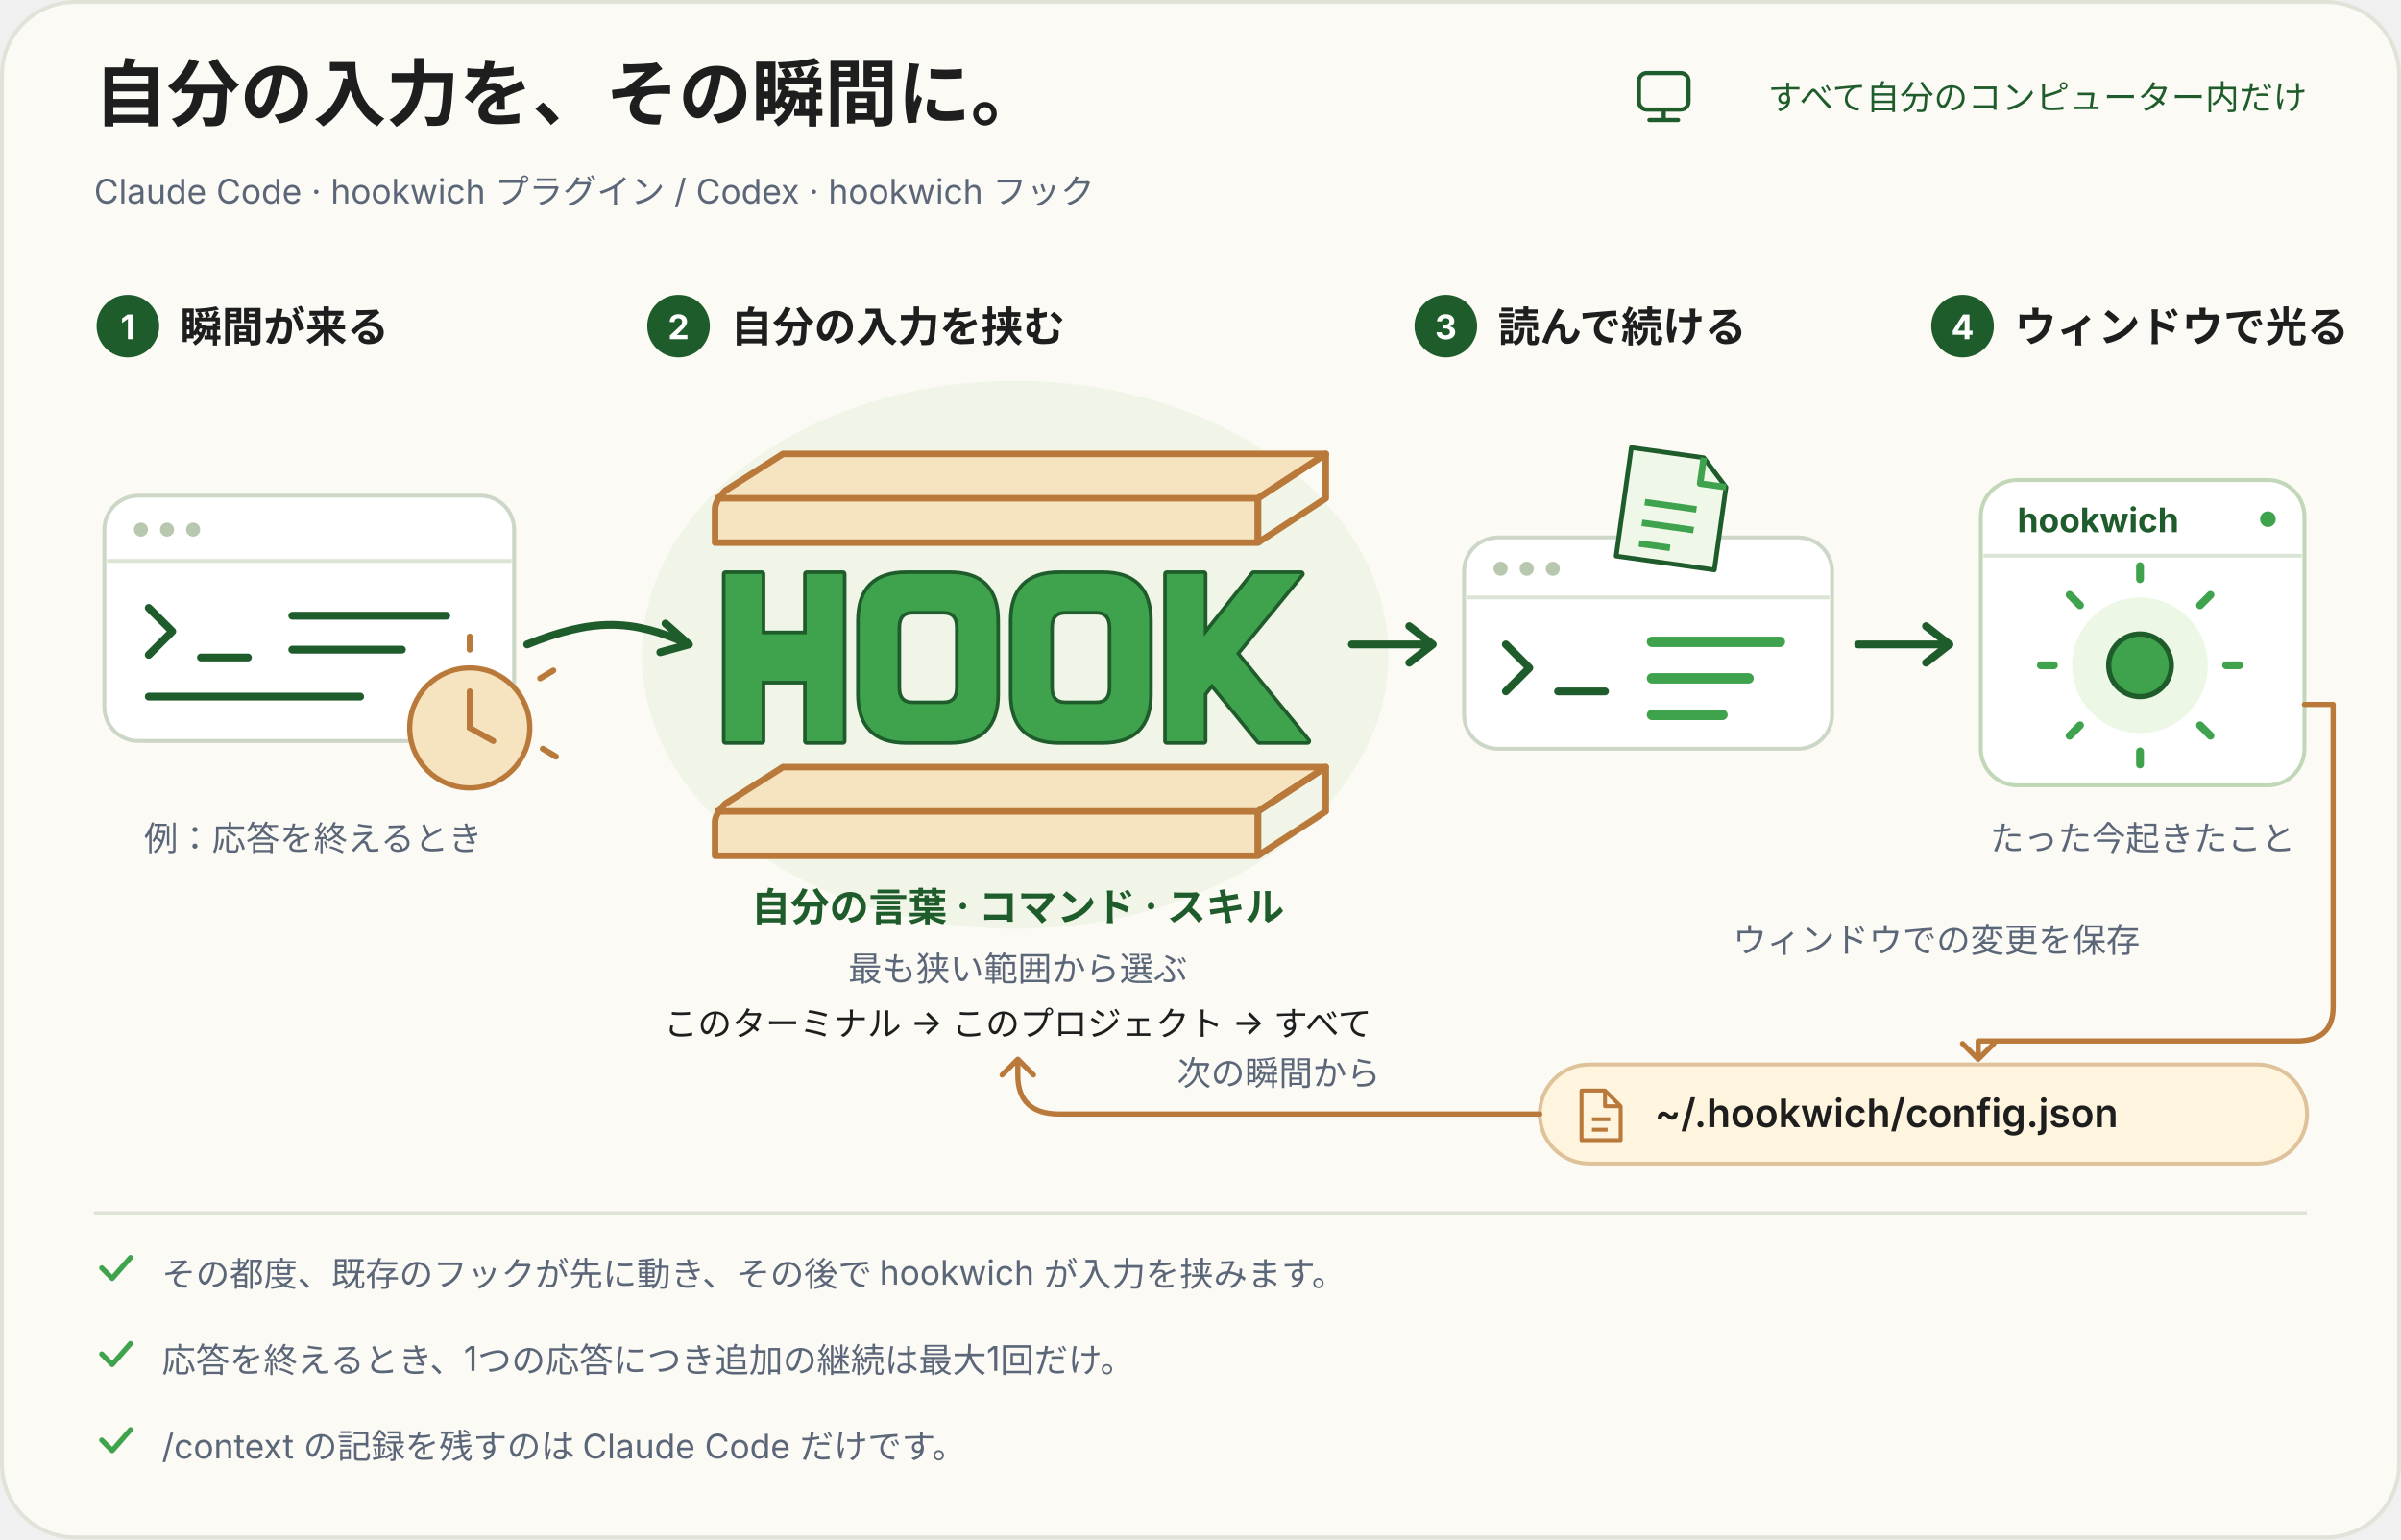
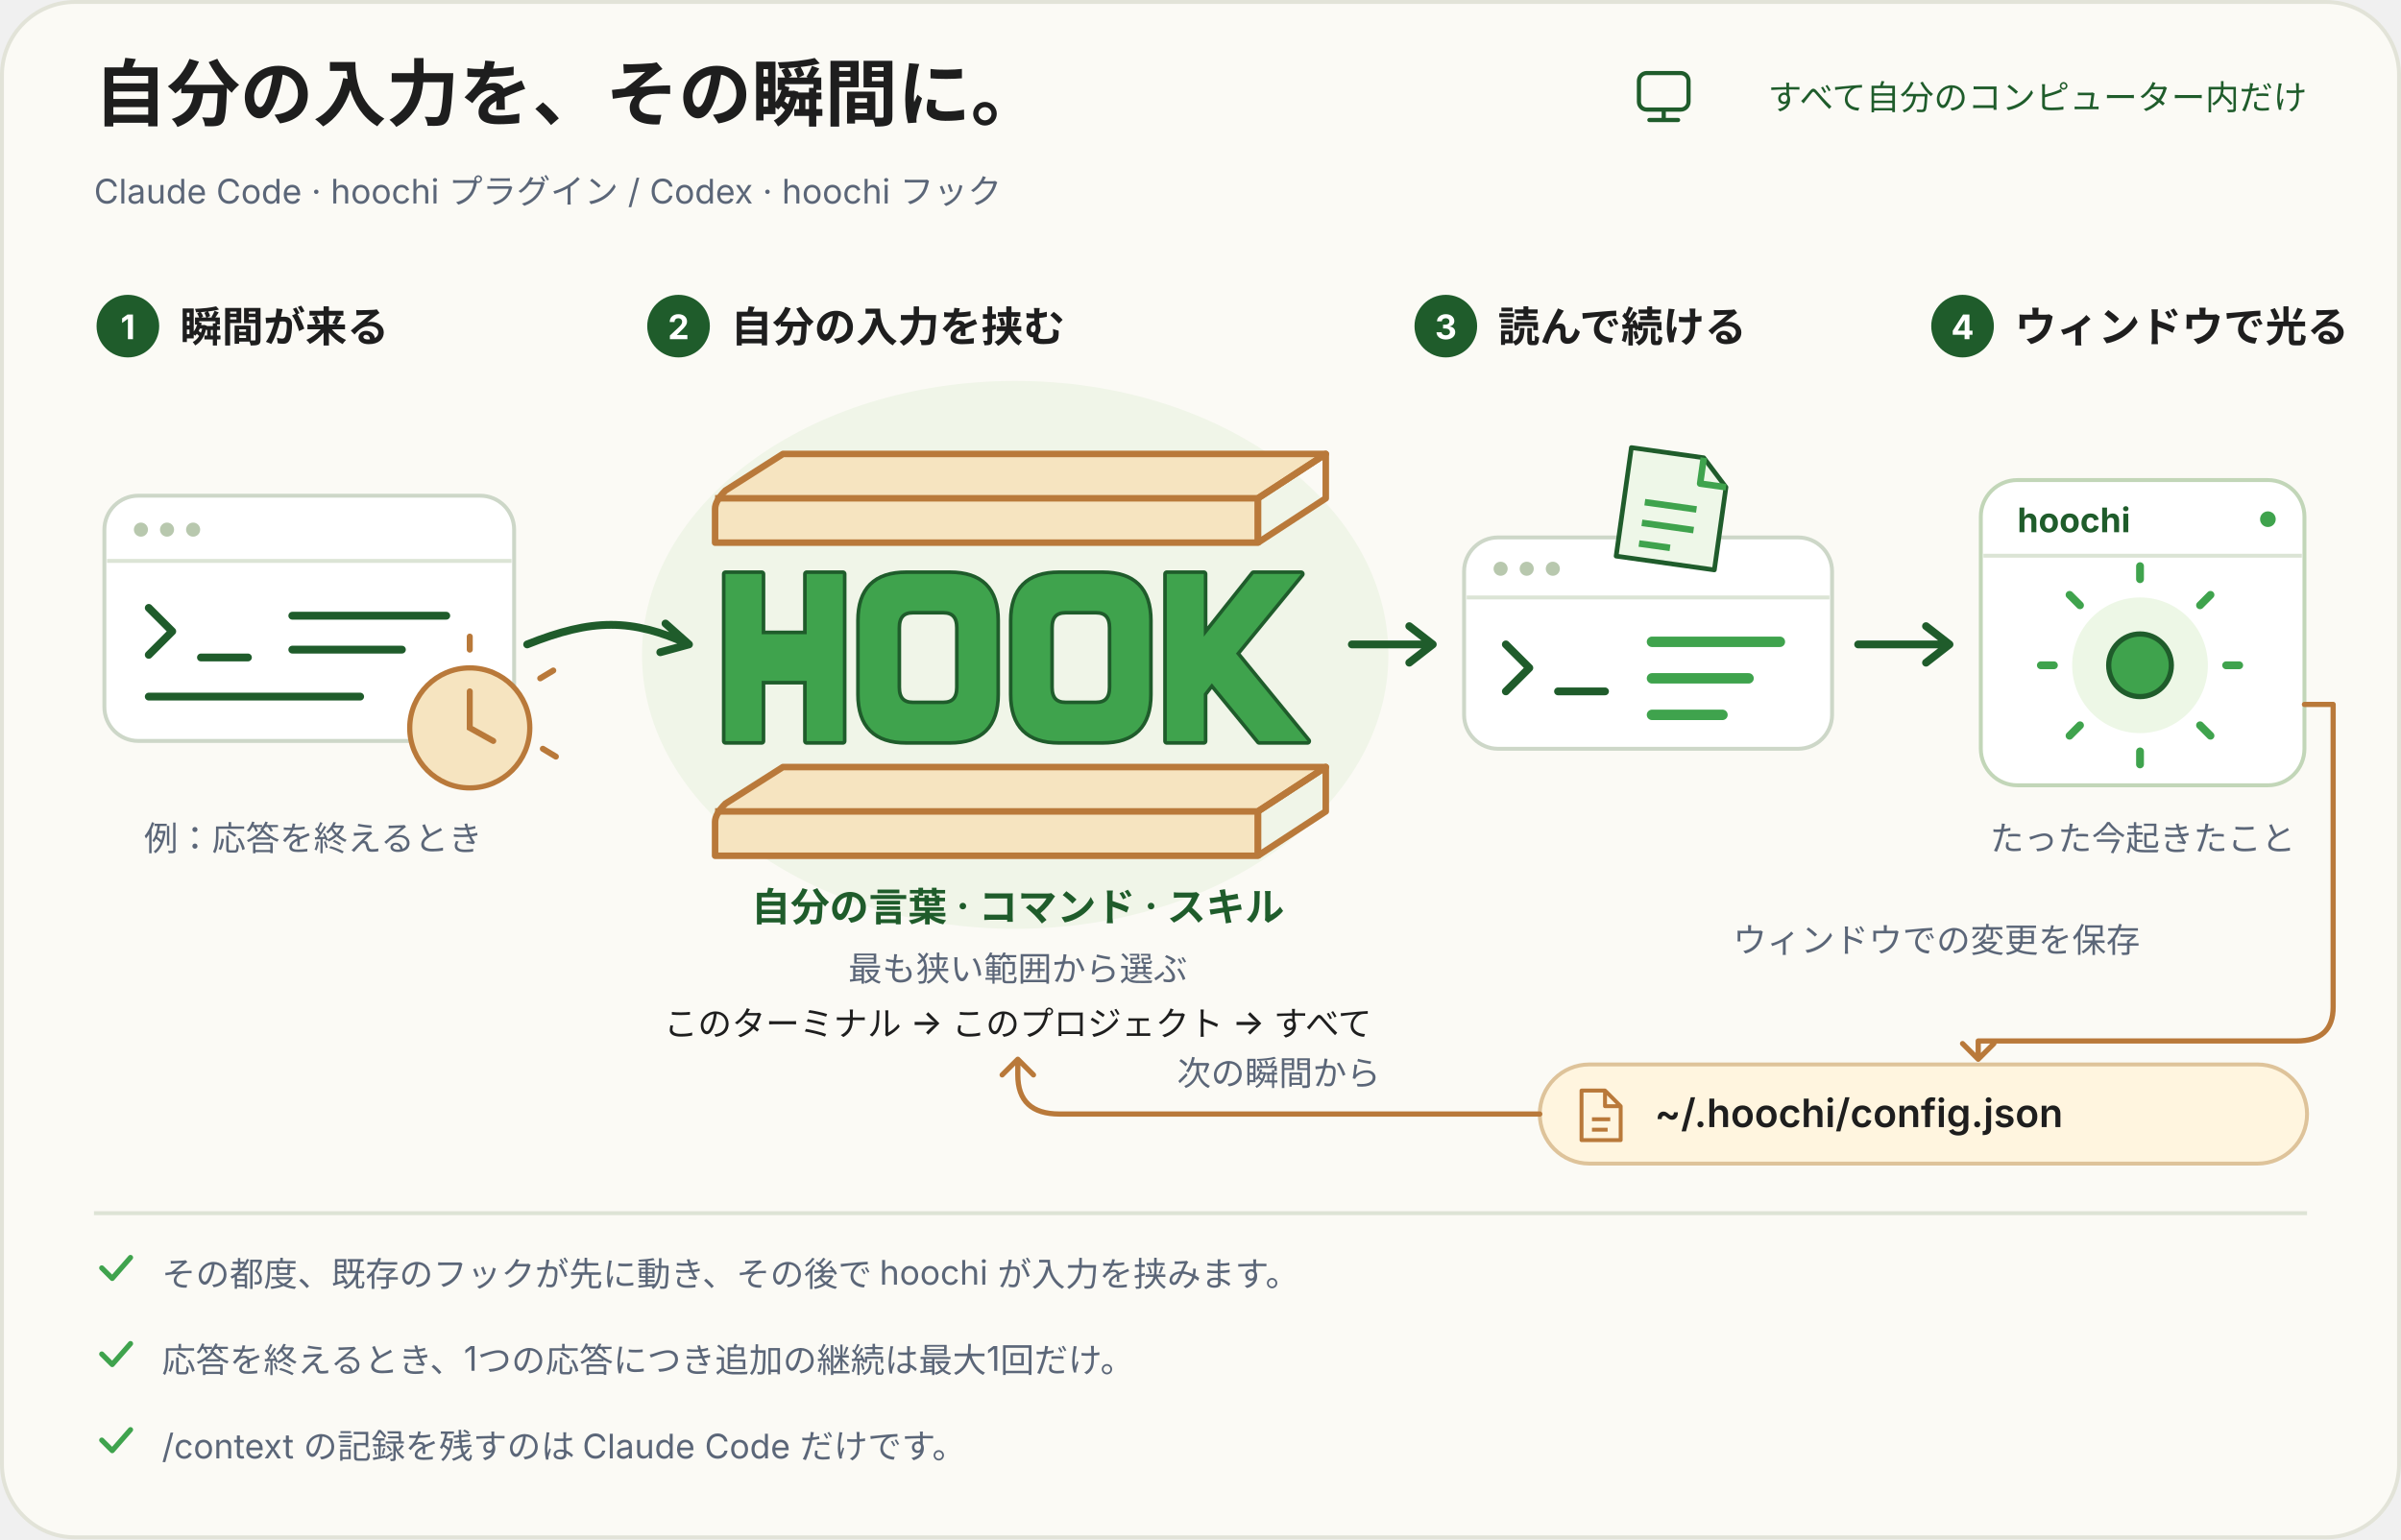
<svg xmlns="http://www.w3.org/2000/svg" width="920" height="590" viewBox="0 0 920 590" lang="ja" role="img" aria-labelledby="title desc">
  <rect x=".75" y=".75" width="918.5" height="588.5" rx="28" fill="#fbfaf5" stroke="#e2e3d8" stroke-width="1.5" />
  <g font-family="system-ui, -apple-system, &quot;Apple SD Gothic Neo&quot;, &quot;Hiragino Sans&quot;, &quot;PingFang SC&quot;, sans-serif">
    <text x="36" y="46" font-size="28" fill="#1e1e1e" font-weight="750">自分の入力を、その瞬間に。</text>
-     <text x="36" y="78" font-size="13" fill="#5b6678" font-weight="400">Claude Code · hookwich プラグイン    /    Codex · hookwich フック</text>
+     <text x="36" y="78" font-size="13" fill="#5b6678" font-weight="400">Claude Code · hoochi プラグイン    /    Codex · hoochi フック</text>
    <g transform="translate(628 28)" fill="none" stroke="#1f5c2b" stroke-width="1.6" stroke-linecap="round">
      <rect width="19" height="14" rx="3" />
      <path d="M9.5 14V18M4 18H15" />
    </g>
    <text x="884" y="42" font-size="13" fill="#1f5c2b" font-weight="500" text-anchor="end">すべて自分のコンピューター内だけ</text>
    <circle cx="49" cy="125" r="12" fill="#1f5c2b" />
    <text x="49" y="130" font-size="13" fill="#ffffff" font-weight="700" text-anchor="middle">1</text>
    <text x="69" y="131" font-size="16" fill="#1e1e1e" font-weight="700">瞬間が来る</text>
    <circle cx="260" cy="125" r="12" fill="#1f5c2b" />
    <text x="260" y="130" font-size="13" fill="#ffffff" font-weight="700" text-anchor="middle">2</text>
    <text x="280" y="131" font-size="16" fill="#1e1e1e" font-weight="700">自分の入力を挟む</text>
    <circle cx="554" cy="125" r="12" fill="#1f5c2b" />
    <text x="554" y="130" font-size="13" fill="#ffffff" font-weight="700" text-anchor="middle">3</text>
    <text x="574" y="131" font-size="16" fill="#1e1e1e" font-weight="700">読んで続ける</text>
    <circle cx="752" cy="125" r="12" fill="#1f5c2b" />
    <text x="752" y="130" font-size="13" fill="#ffffff" font-weight="700" text-anchor="middle">4</text>
    <text x="772" y="131" font-size="16" fill="#1e1e1e" font-weight="700">ウィンドウで光る</text>
    <ellipse cx="389" cy="251" rx="143" ry="105" fill="#f0f5e8" />
    <g fill="none" stroke="#1f5c2b" stroke-width="3" stroke-linecap="round" stroke-linejoin="round">
      <path d="M202 247C227 237 242 237 264 247M255 239L264 247L253 250M518 247H549M540 240L549 247L540 254M712 247H747M738 240L747 247L738 254" />
    </g>
    <rect x="40" y="190" width="157" height="94" rx="13" fill="#ffffff" stroke="#cdd7c8" stroke-width="1.5" />
    <path d="M41 215H196" stroke="#dbe4d5" stroke-width="1.5" />
    <g fill="#b8c8ae">
      <circle cx="54" cy="203" r="2.7" />
      <circle cx="64" cy="203" r="2.7" />
      <circle cx="74" cy="203" r="2.7" />
    </g>
    <g fill="none" stroke="#1f5c2b" stroke-width="3" stroke-linecap="round" stroke-linejoin="round">
      <path d="M57 233L66 242L57 251M77 252H95M112 236H171M112 249H154M57 267H138" />
    </g>
    <circle cx="180" cy="279" r="23" fill="#f6e4c0" stroke="#b9793a" stroke-width="2" />
    <g fill="none" stroke="#b9793a" stroke-width="2.3" stroke-linecap="round">
      <path d="M180 265V279L189 284M180 249V244M207 260L212 257M208 287L213 290" />
    </g>
    <text x="120" y="326" font-size="13" fill="#5b6678" font-weight="500" text-anchor="middle">例：応答を終えるとき</text>
    <g transform="translate(274 174)" fill="#f6e4c0" stroke="#b9793a" stroke-width="2.5" stroke-linejoin="round">
      <path d="M26 0H234L208 17V34H0V21Q0 18 4 14Z" />
      <path d="M0 17H208L234 0V17L208 34M208 17V34" fill="none" />
    </g>
    <g transform="translate(278 220) scale(.308)" fill="#3fa34d" stroke="#1f5c2b" stroke-width="9" stroke-linejoin="round" paint-order="stroke fill" fill-rule="evenodd">
      <path d="M0 0H45V75H101V0H146V208H101V133H45V208H0Z" />
      <path d="M225 0H279Q337 0 337 58V150Q337 208 279 208H225Q167 208 167 150V58Q167 0 225 0ZM233 46Q214 46 214 67V141Q214 162 233 162H271Q290 162 290 141V67Q290 46 271 46Z" />
      <path d="M415 0H469Q527 0 527 58V150Q527 208 469 208H415Q357 208 357 150V58Q357 0 415 0ZM423 46Q404 46 404 67V141Q404 162 423 162H461Q480 162 480 141V67Q480 46 461 46Z" />
      <path d="M549 0H595V78L657 0H716L635 99L724 208H664L605 136L595 149V208H549Z" />
    </g>
    <g transform="translate(274 294)" fill="#f6e4c0" stroke="#b9793a" stroke-width="2.5" stroke-linejoin="round">
      <path d="M26 0H234L208 17V34H0V21Q0 18 4 14Z" />
      <path d="M0 17H208L234 0V17L208 34M208 17V34" fill="none" />
    </g>
    <text x="390" y="353" font-size="15" fill="#1f5c2b" font-weight="700" text-anchor="middle">自分の言葉 · コマンド · スキル</text>
    <text x="390" y="376" font-size="13" fill="#5b6678" font-weight="500" text-anchor="middle">最も狭い範囲から選ぶ</text>
    <text x="390" y="397" font-size="13" fill="#1e1e1e" font-weight="500" text-anchor="middle">このターミナル → このプロジェクト → すべて</text>
    <rect x="561" y="206" width="141" height="81" rx="13" fill="#ffffff" stroke="#cdd7c8" stroke-width="1.5" />
    <path d="M562 229H701" stroke="#dbe4d5" stroke-width="1.5" />
    <g fill="#b8c8ae">
      <circle cx="575" cy="218" r="2.7" />
      <circle cx="585" cy="218" r="2.7" />
      <circle cx="595" cy="218" r="2.7" />
    </g>
    <g fill="none" stroke="#1f5c2b" stroke-width="3" stroke-linecap="round" stroke-linejoin="round">
      <path d="M577 247L586 256L577 265M597 265H615" />
    </g>
    <path d="M633 246H682M633 260H670M633 274H660" fill="none" stroke="#3fa34d" stroke-width="4" stroke-linecap="round" />
    <g transform="translate(622 174) rotate(8 19 21)" stroke-linejoin="round">
      <path d="M0 0H28L38 10V42H0Z" fill="#eef7e8" stroke="#1f5c2b" stroke-width="1.8" />
      <path d="M28 0V10H38M8 20H28M8 28H28M8 36H20" fill="none" stroke="#3fa34d" stroke-width="2.5" />
    </g>
    <rect x="759" y="184" width="124" height="117" rx="14" fill="#ffffff" stroke="#c2d6b8" stroke-width="1.5" />
    <path d="M760 213H882" stroke="#dbe4d5" stroke-width="1.5" />
-     <text x="773" y="204" font-size="13" fill="#1f5c2b" font-weight="650">hookwich</text>
+     <text x="773" y="204" font-size="13" fill="#1f5c2b" font-weight="650">hoochi</text>
    <circle cx="869" cy="199" r="3" fill="#3fa34d" />
    <circle cx="820" cy="255" r="26" fill="#edf7e6" />
    <circle cx="820" cy="255" r="12" fill="#3fa34d" stroke="#1f5c2b" stroke-width="2" />
    <g fill="none" stroke="#3fa34d" stroke-width="3" stroke-linecap="round">
      <path d="M820 222V217M820 288V293M787 255H782M853 255H858M797 232L793 228M843 278L847 282M797 278L793 282M843 232L847 228" />
    </g>
    <text x="821" y="326" font-size="13" fill="#5b6678" font-weight="500" text-anchor="middle">たった今起きたこと</text>
    <g fill="none" stroke="#b9793a" stroke-width="2" stroke-linecap="round" stroke-linejoin="round">
      <path d="M883 270H894V386Q894 399 880 399H758V406M752 400L758 406L764 400" />
    </g>
    <text x="820" y="365" font-size="13" fill="#5b6678" font-weight="500" text-anchor="end">ウィンドウでの変更を保存</text>
    <rect x="590" y="408" width="294" height="38" rx="19" fill="#fff5df" stroke="#dec39a" stroke-width="1.5" />
    <g transform="translate(606 418)" fill="none" stroke="#b9793a" stroke-width="1.5" stroke-linejoin="round">
      <path d="M0 0H9L15 6V19H0ZM9 0V6H15M4 11H11M4 15H10" />
    </g>
-     <text x="634" y="432" font-size="15" fill="#1e1e1e" font-weight="600">~/.hookwich/config.json</text>
+     <text x="634" y="432" font-size="15" fill="#1e1e1e" font-weight="600">~/.hoochi/config.json</text>
    <g fill="none" stroke="#b9793a" stroke-width="2" stroke-linecap="round" stroke-linejoin="round">
      <path d="M590 427H406Q390 427 390 412V406M384 412L390 406L396 412" />
    </g>
    <text x="490" y="416" font-size="13" fill="#5b6678" font-weight="500" text-anchor="middle">次の瞬間から</text>
    <path d="M36 465H884" stroke="#dde3d5" stroke-width="1.5" />
    <path d="M39 486L43 490L50 482" fill="none" stroke="#3fa34d" stroke-width="2" stroke-linecap="round" stroke-linejoin="round" />
-     <text x="62" y="493" font-size="13" fill="#5b6678" font-weight="400">その都度、既存のフックが先に動き、その後で hookwich が入力を挟みます。</text>
+     <text x="62" y="493" font-size="13" fill="#5b6678" font-weight="400">その都度、既存のフックが先に動き、その後で hoochi が入力を挟みます。</text>
    <path d="M39 519L43 523L50 515" fill="none" stroke="#3fa34d" stroke-width="2" stroke-linecap="round" stroke-linejoin="round" />
    <text x="62" y="526" font-size="13" fill="#5b6678" font-weight="400">応答を終えるとき、1つの応答につき追加の継続は最大1回だけ。</text>
    <path d="M39 552L43 556L50 548" fill="none" stroke="#3fa34d" stroke-width="2" stroke-linecap="round" stroke-linejoin="round" />
    <text x="62" y="559" font-size="13" fill="#5b6678" font-weight="400">/context の記録を残すのは Claude Code だけです。</text>
  </g>
</svg>
